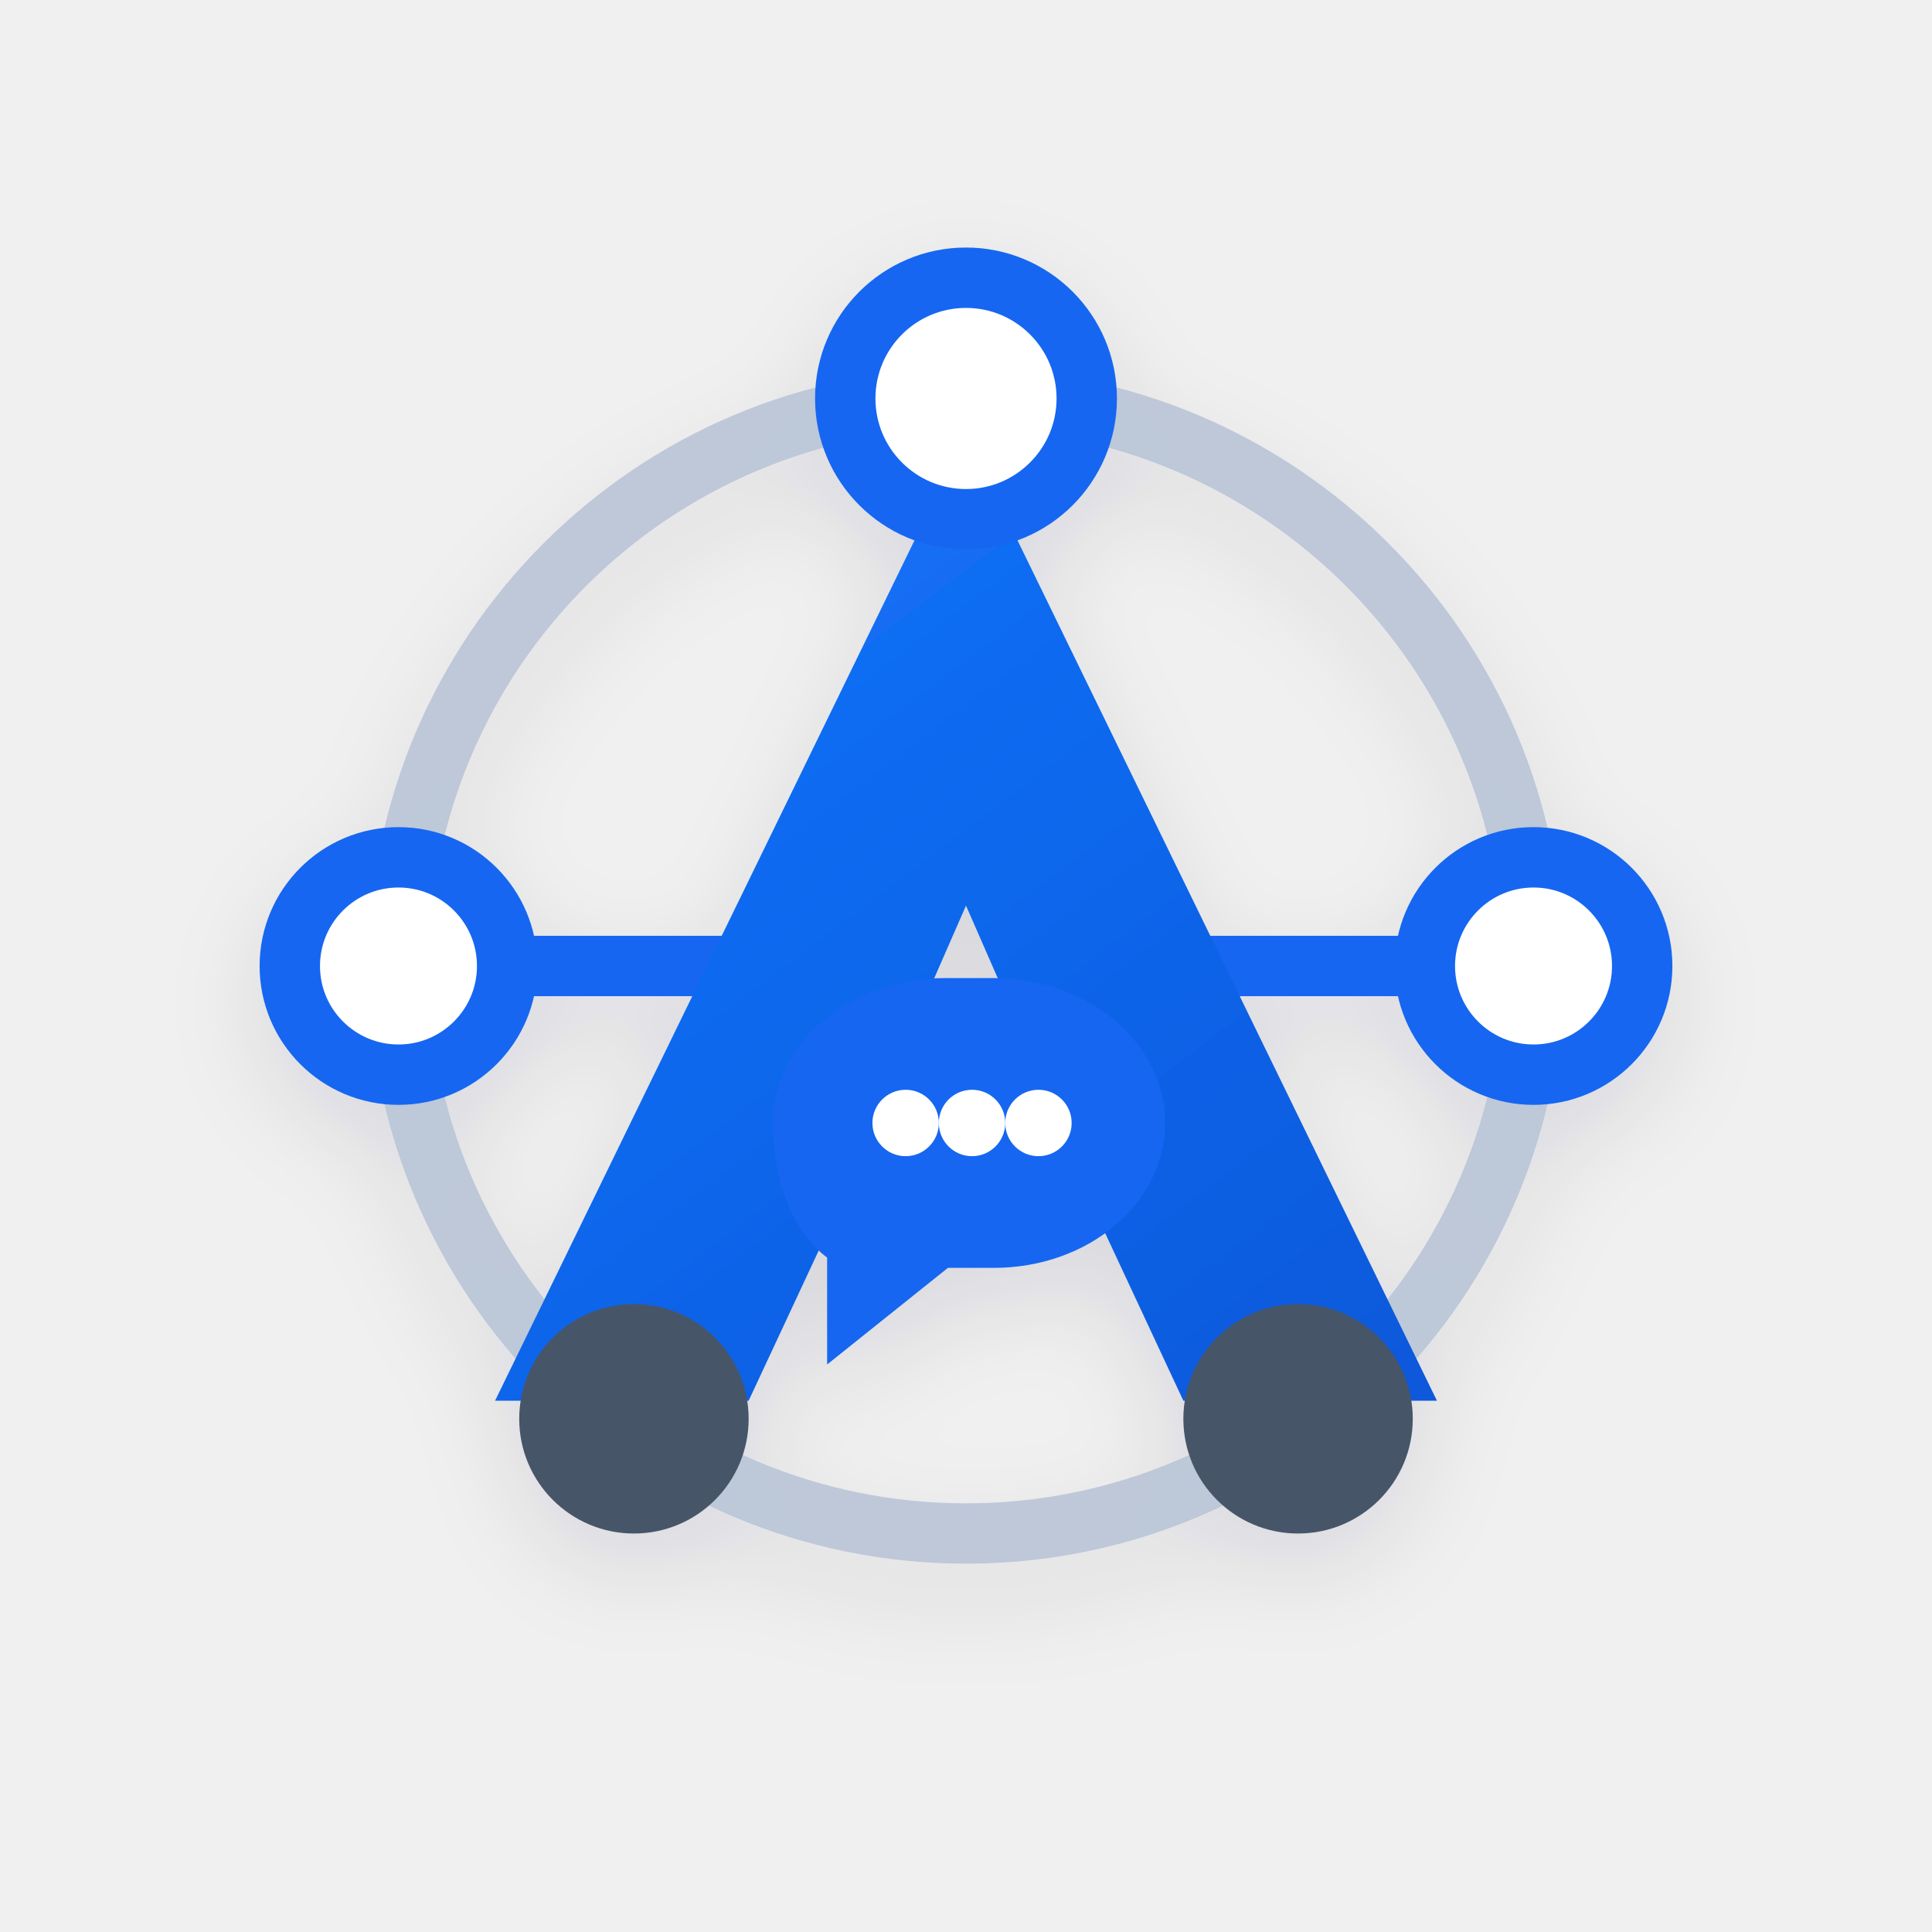
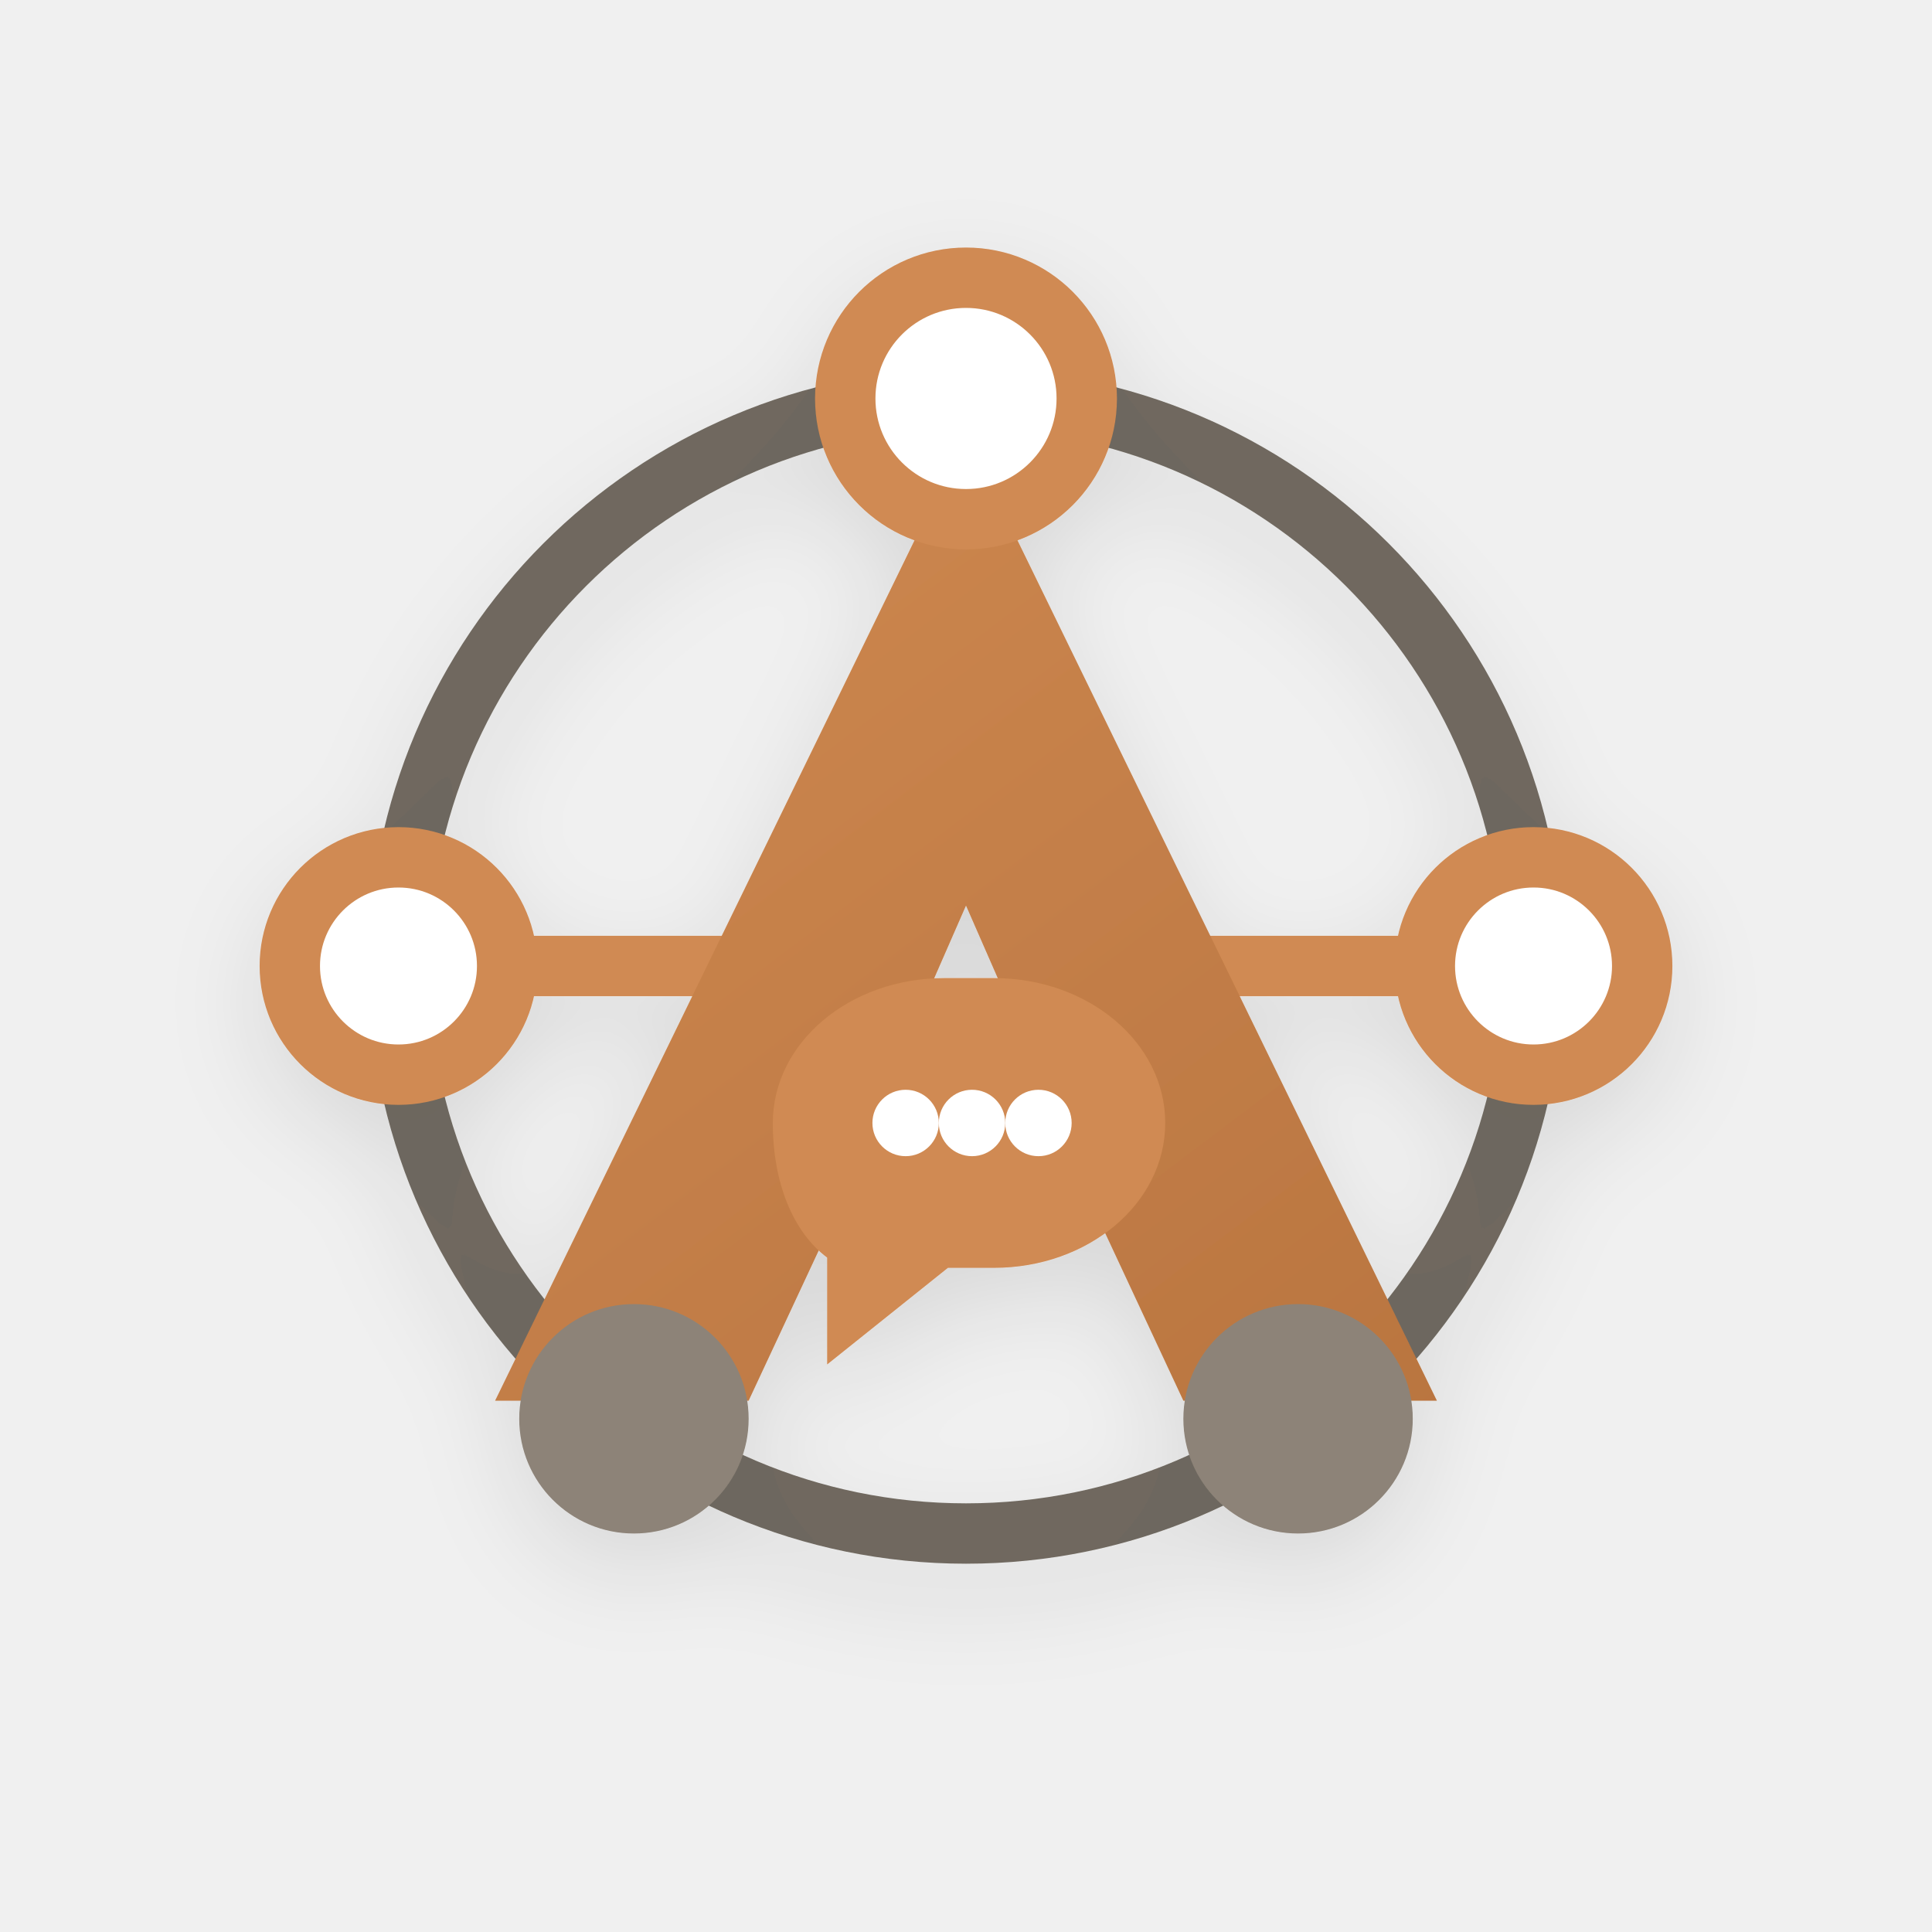
<svg xmlns="http://www.w3.org/2000/svg" width="320" height="320" viewBox="0 0 320 320" fill="none" role="img" aria-label="Agora logo glyph">
  <defs>
    <linearGradient id="brand-glyph-grad" x1="86" y1="58" x2="234" y2="254" gradientUnits="userSpaceOnUse">
-       <stop stop-color="#1677FF" />
-       <stop offset="1" stop-color="#0756D8" />
+       <stop stop-color="#d08a52" />
+       <stop offset="1" stop-color="#b8743f" />
    </linearGradient>
    <filter id="brand-glyph-shadow" x="-20%" y="-20%" width="140%" height="140%">
-       <feDropShadow dx="0" dy="6" stdDeviation="8" flood-color="#0f172a" flood-opacity=".10" />
+       <feDropShadow dx="0" dy="6" stdDeviation="8" flood-color="#000000" flood-opacity=".10" />
    </filter>
  </defs>
  <g filter="url(#brand-glyph-shadow)">
-     <path d="M66 160C66 108.1 108.1 66 160 66C211.9 66 254 108.1 254 160C254 211.9 211.9 254 160 254C108.1 254 66 211.9 66 160Z" stroke="#B7C3D6" stroke-width="10" stroke-linecap="round" opacity=".86" />
-     <path d="M76 160H122" stroke="#1266F1" stroke-width="10" stroke-linecap="round" />
-     <path d="M198 160H244" stroke="#1266F1" stroke-width="10" stroke-linecap="round" />
+     <path d="M66 160C66 108.1 108.1 66 160 66C211.9 66 254 108.1 254 160C254 211.9 211.9 254 160 254C108.1 254 66 211.9 66 160Z" stroke="#5c5449" stroke-width="10" stroke-linecap="round" opacity=".86" />
+     <path d="M76 160H122" stroke="#d08a52" stroke-width="10" stroke-linecap="round" />
+     <path d="M198 160H244" stroke="#d08a52" stroke-width="10" stroke-linecap="round" />
    <path d="M160 72L82 232H124L138 202H182L196 232H238L160 72ZM153 166L160 150L167 166L177 188H143L153 166Z" fill="url(#brand-glyph-grad)" />
    <g>
-       <path d="M128 186C128 172.7 140.7 162 156.4 162H164.6C180.3 162 193 172.7 193 186C193 199.3 180.3 210 164.6 210H157L137 226V208.3C131.4 204.1 128 196 128 186Z" fill="#1266F1" />
+       <path d="M128 186C128 172.7 140.7 162 156.4 162H164.6C180.3 162 193 172.7 193 186C193 199.3 180.3 210 164.6 210H157L137 226V208.3C131.4 204.1 128 196 128 186Z" fill="#d08a52" />
      <circle cx="150" cy="186" r="5.5" fill="white" />
      <circle cx="161" cy="186" r="5.5" fill="white" />
      <circle cx="172" cy="186" r="5.5" fill="white" />
    </g>
-     <circle cx="160" cy="66" r="20" fill="white" stroke="#1266F1" stroke-width="10" />
-     <circle cx="66" cy="160" r="18" fill="white" stroke="#1266F1" stroke-width="10" />
-     <circle cx="254" cy="160" r="18" fill="white" stroke="#1266F1" stroke-width="10" />
-     <circle cx="105" cy="235" r="19" fill="#475569" />
-     <circle cx="215" cy="235" r="19" fill="#475569" />
+     <circle cx="160" cy="66" r="20" fill="white" stroke="#d08a52" stroke-width="10" />
+     <circle cx="66" cy="160" r="18" fill="white" stroke="#d08a52" stroke-width="10" />
+     <circle cx="254" cy="160" r="18" fill="white" stroke="#d08a52" stroke-width="10" />
+     <circle cx="105" cy="235" r="19" fill="#8d8378" />
+     <circle cx="215" cy="235" r="19" fill="#8d8378" />
  </g>
</svg>
